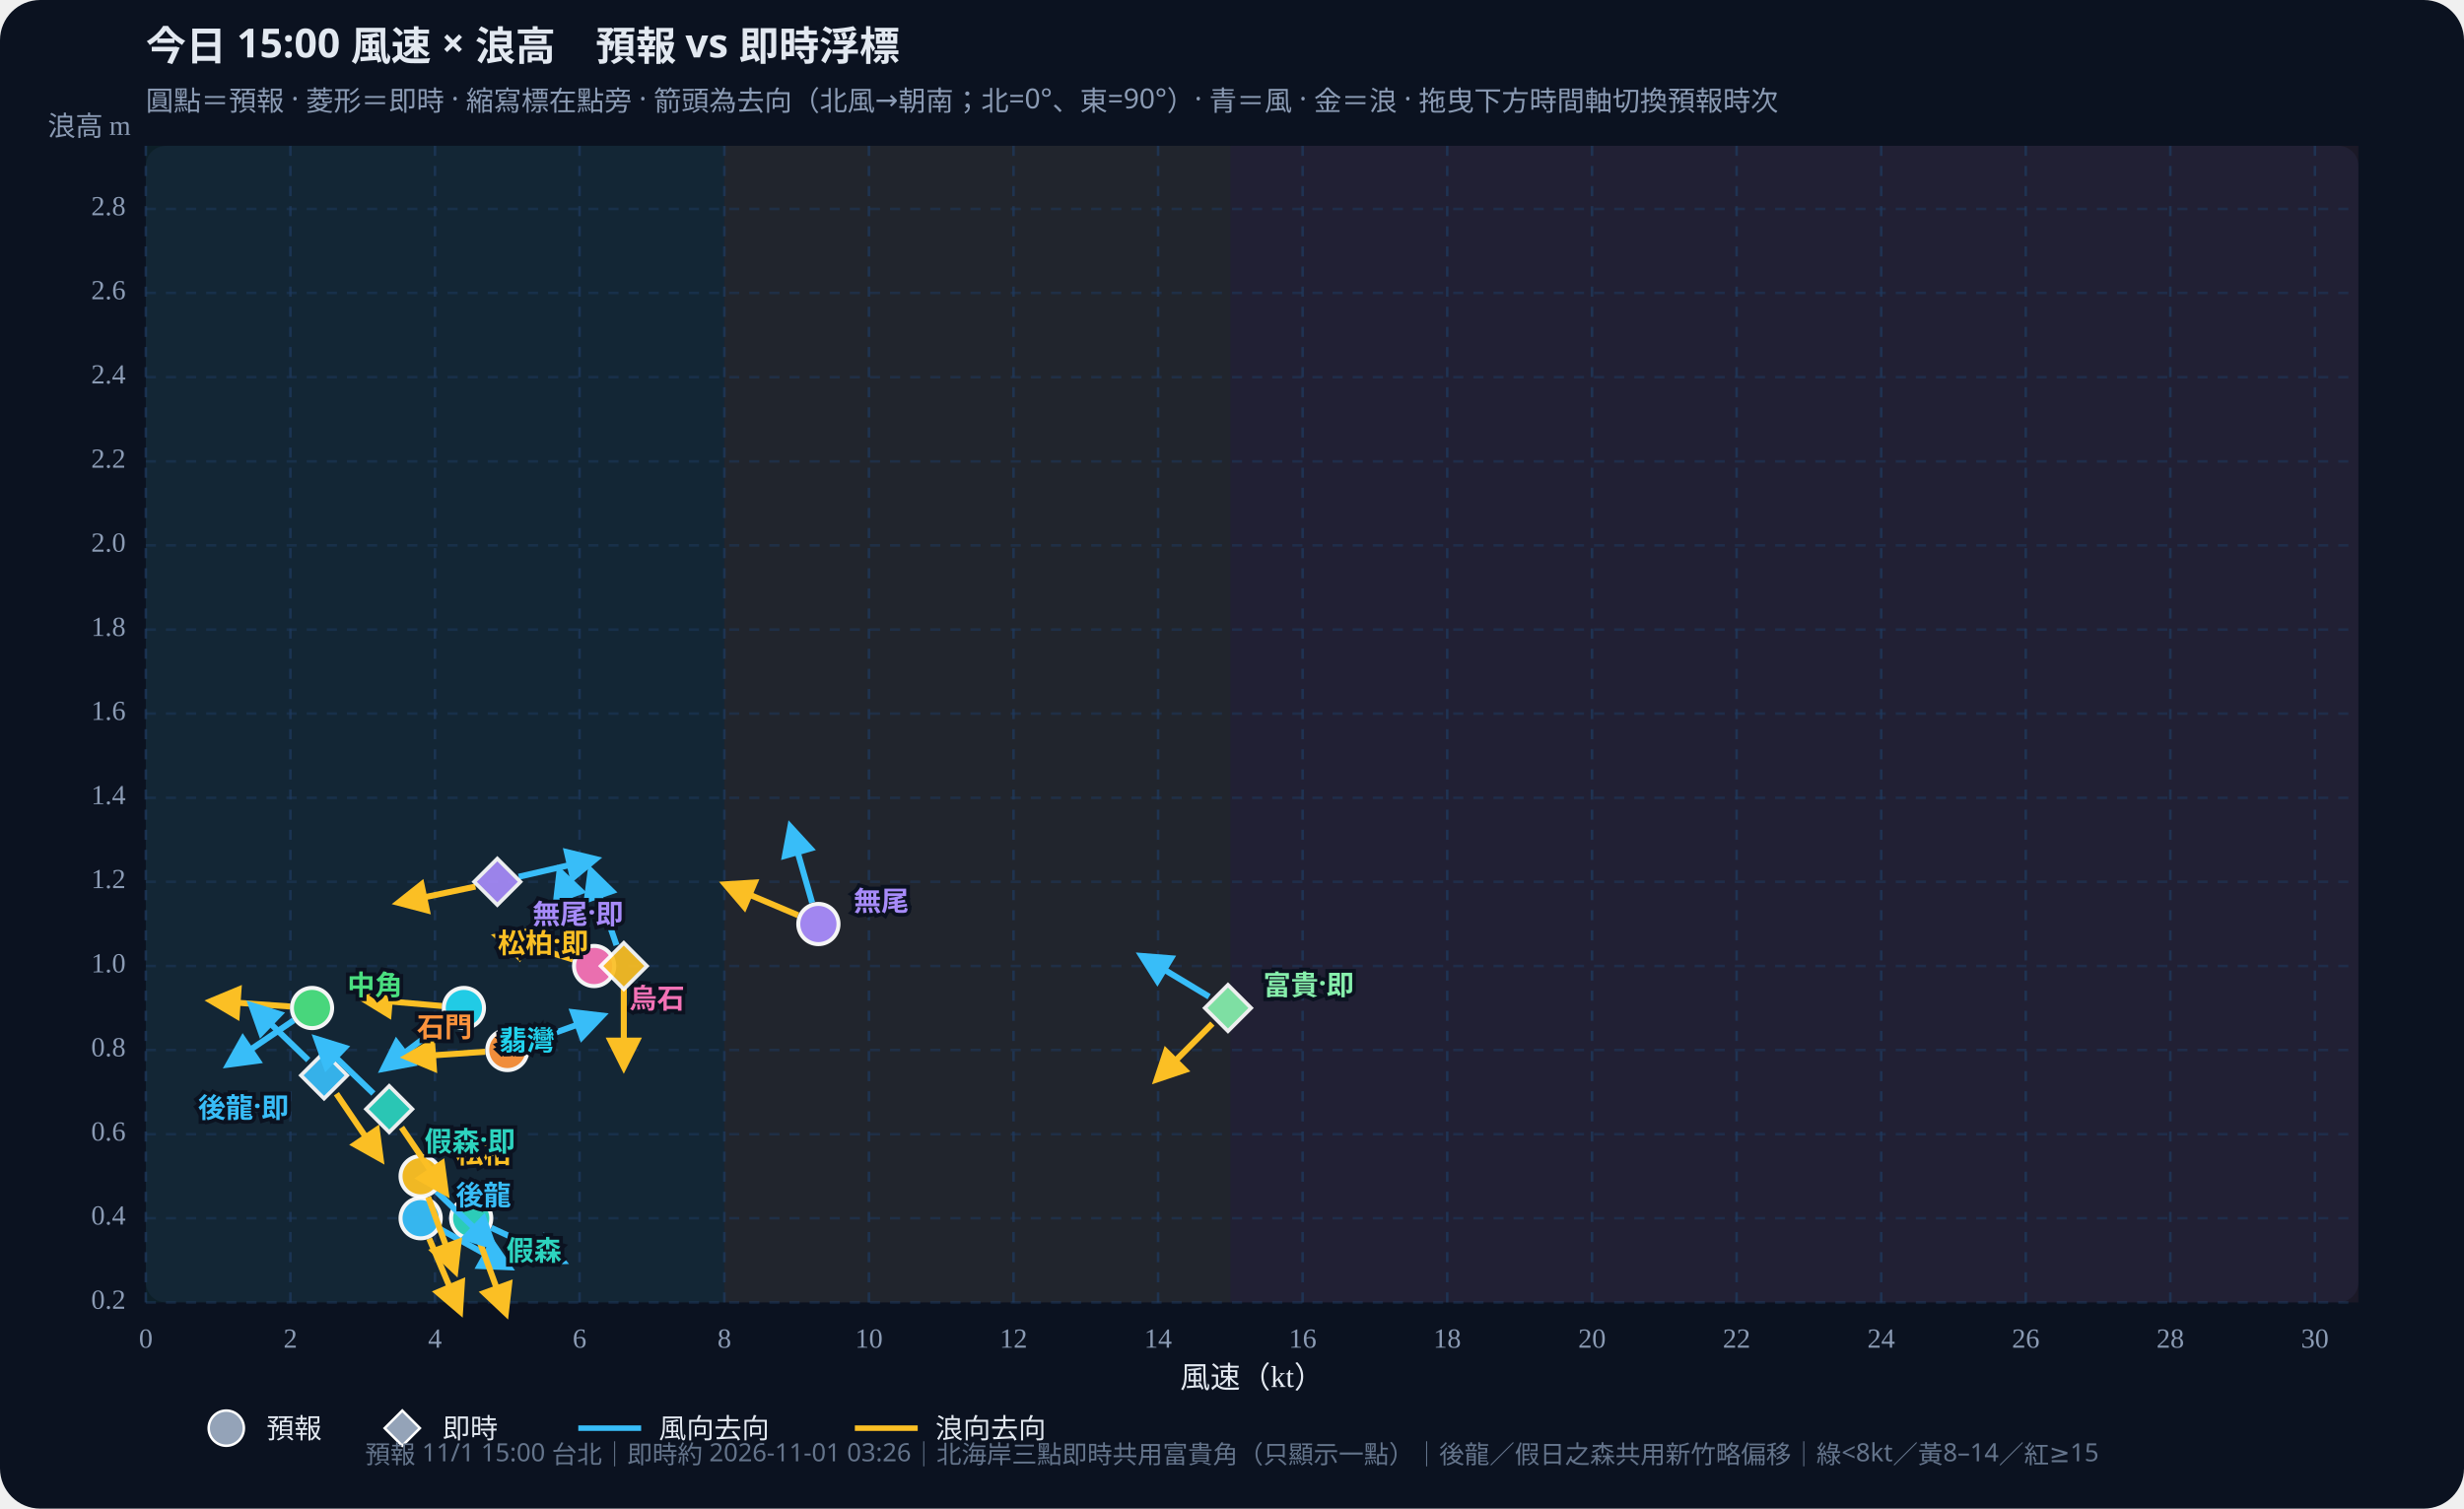
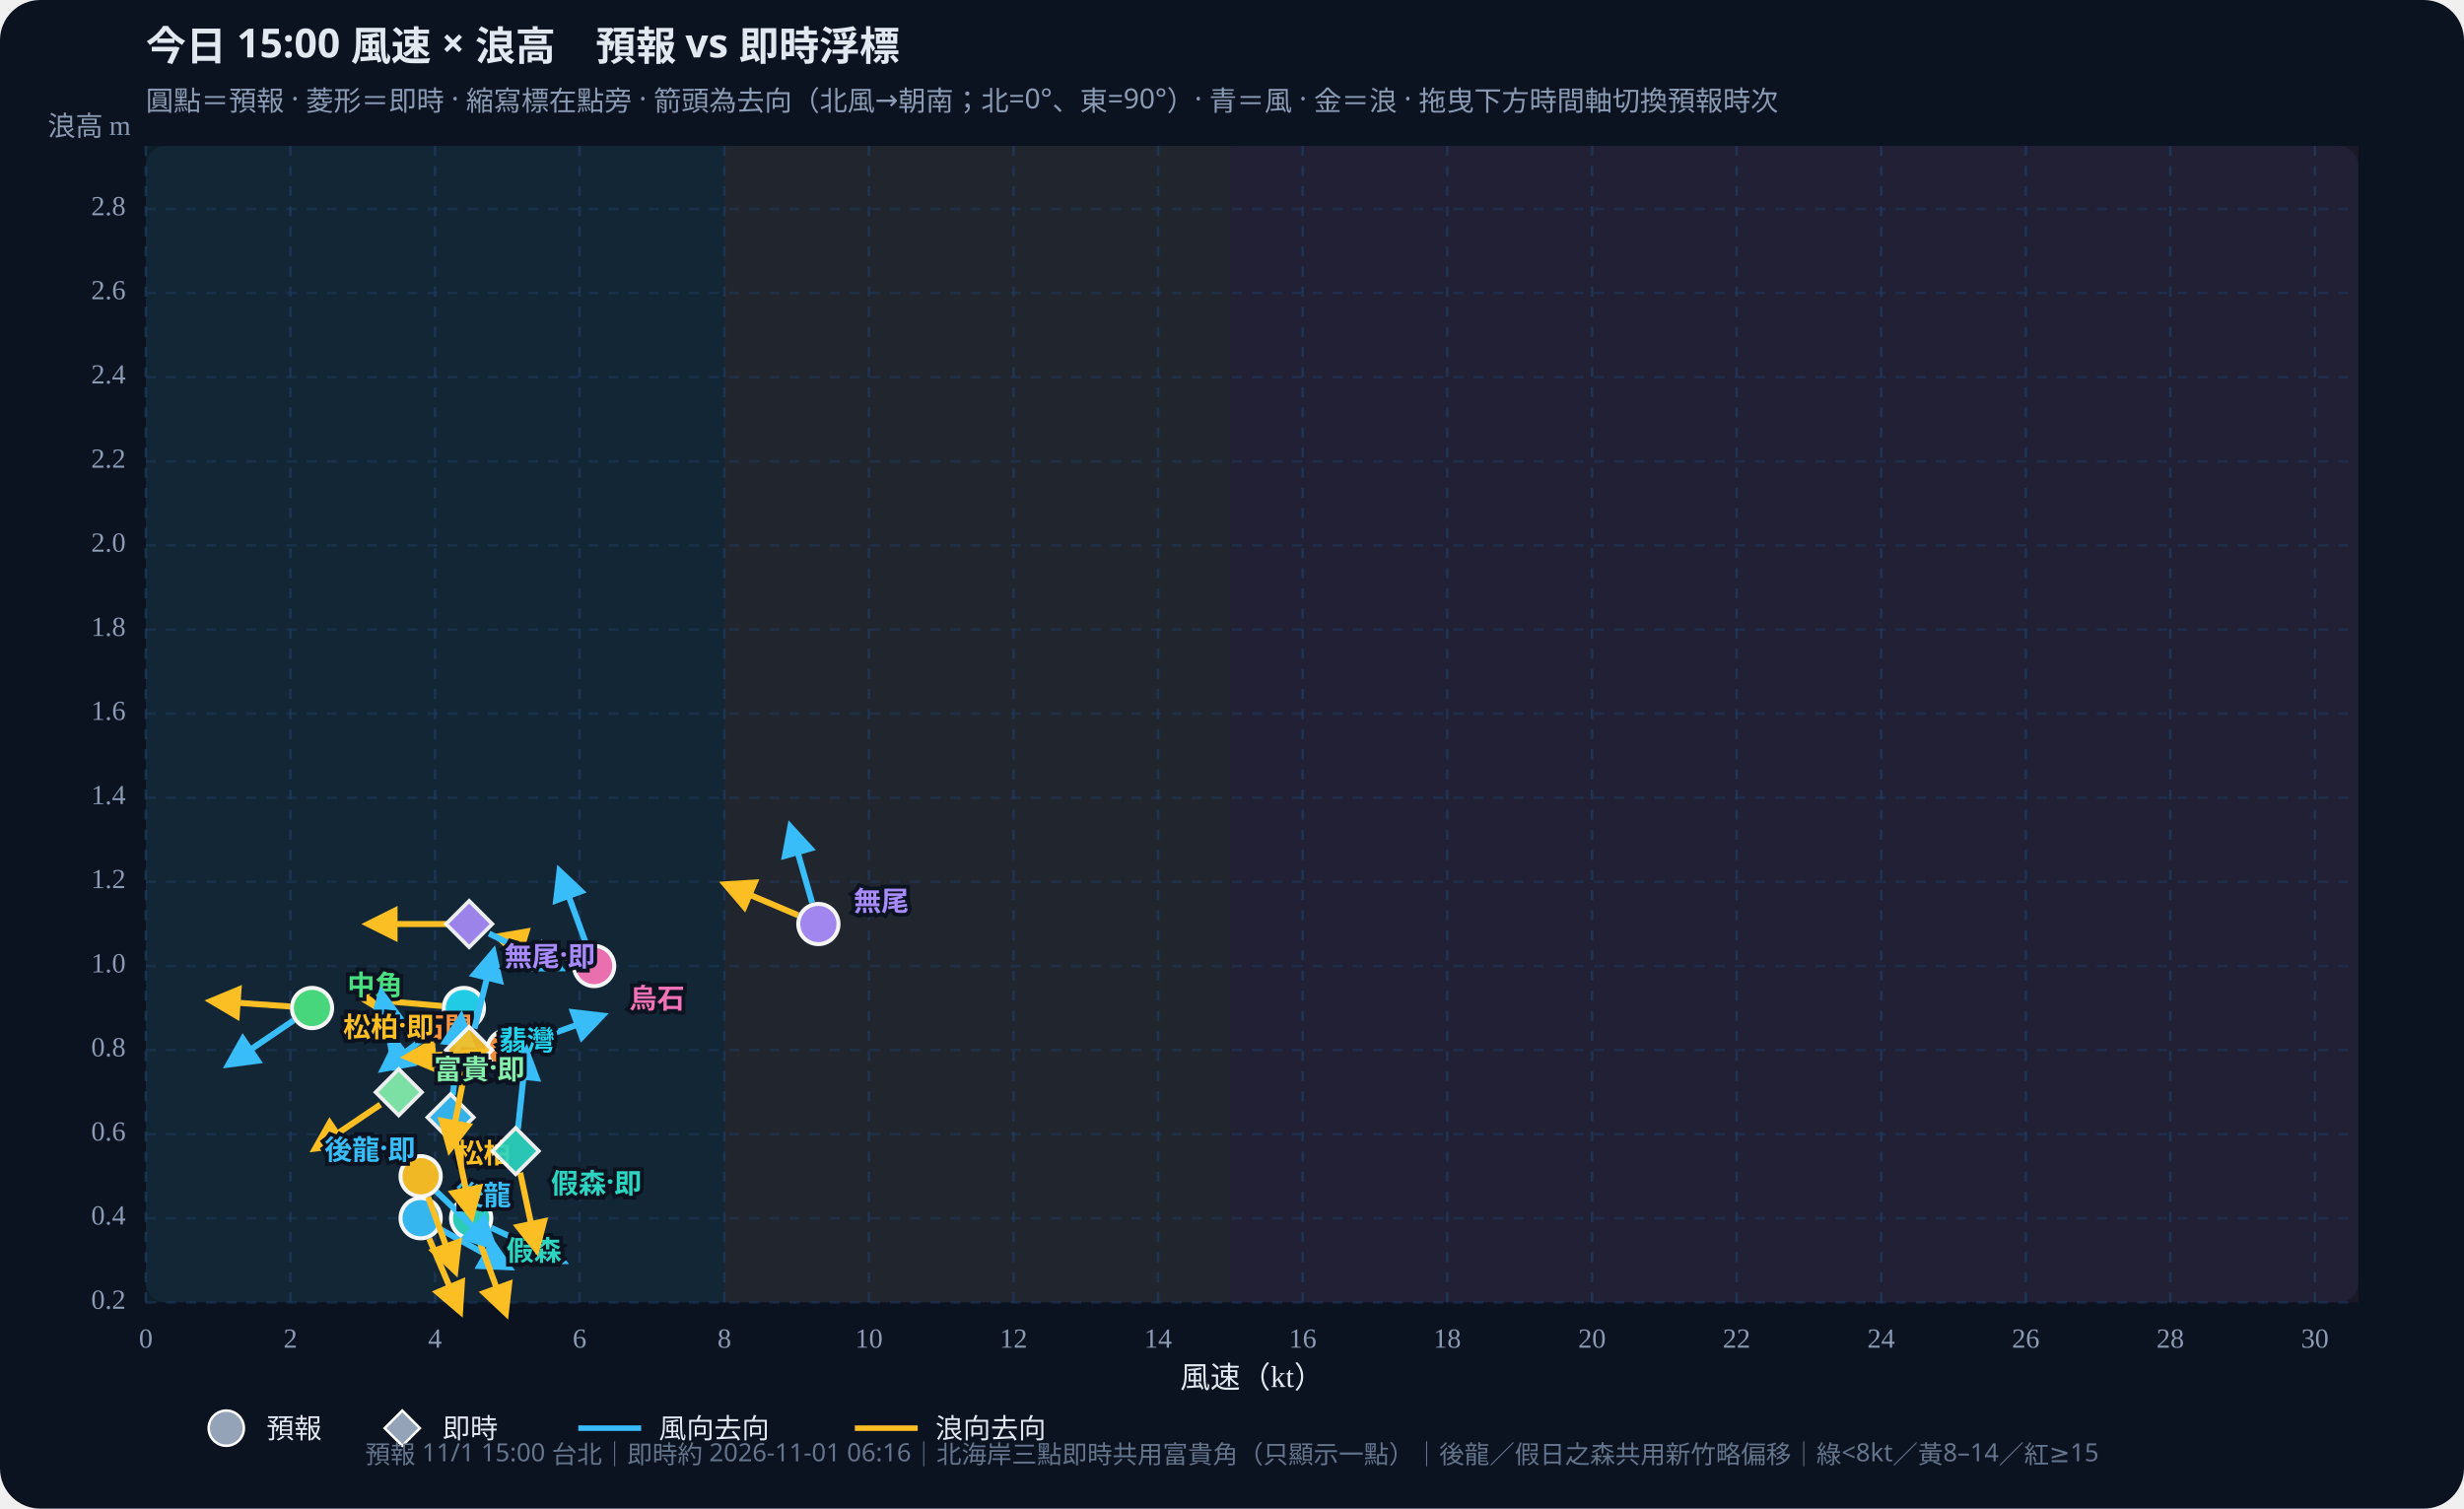
<svg xmlns="http://www.w3.org/2000/svg" id="wws-svg" viewBox="0 0 980 600" role="img" aria-label="風速與浪高散佈圖，可拖曳時間軸切換預報時次" style="width:100%;height:auto;display:block">
  <rect width="980" height="600" fill="#0b1220" rx="16" />
  <rect x="58" y="58" width="880" height="460" fill="#111a2e" rx="8" />
  <rect x="58.0" y="58" width="230.1" height="460" fill="#34d399" opacity="0.07" />
  <rect x="288.1" y="58" width="201.3" height="460" fill="#fbbf24" opacity="0.07" />
  <rect x="489.4" y="58" width="448.6" height="460" fill="#fb7185" opacity="0.07" />
  <defs>
    <marker id="arrow-38bdf8" viewBox="0 0 10 10" refX="8" refY="5" markerWidth="6" markerHeight="6" orient="auto-start-reverse">
      <path d="M0,0 L10,5 L0,10 z" fill="#38bdf8" />
    </marker>
    <marker id="arrow-fbbf24" viewBox="0 0 10 10" refX="8" refY="5" markerWidth="6" markerHeight="6" orient="auto-start-reverse">
      <path d="M0,0 L10,5 L0,10 z" fill="#fbbf24" />
    </marker>
  </defs>
  <text id="wws-title" x="58" y="24" fill="#e2e8f0" font-size="16" font-weight="700" font-family="Noto Sans TC,system-ui,sans-serif">今日 15:00 風速 × 浪高　預報 vs 即時浮標</text>
  <text x="58" y="44" fill="#8b9bb4" font-size="11" font-family="Noto Sans TC,system-ui,sans-serif">圓點＝預報 · 菱形＝即時 · 縮寫標在點旁 · 箭頭為去向（北風→朝南；北=0°、東=90°）· 青＝風 · 金＝浪 · 拖曳下方時間軸切換預報時次</text>
  <line x1="58.0" y1="58" x2="58.0" y2="518" stroke="#1e3a5f" stroke-dasharray="4 4" opacity="0.7" />
  <text x="58.0" y="536" text-anchor="middle" fill="#8b9bb4" font-size="11">0</text>
  <line x1="115.5" y1="58" x2="115.5" y2="518" stroke="#1e3a5f" stroke-dasharray="4 4" opacity="0.7" />
  <text x="115.5" y="536" text-anchor="middle" fill="#8b9bb4" font-size="11">2</text>
  <line x1="173.0" y1="58" x2="173.0" y2="518" stroke="#1e3a5f" stroke-dasharray="4 4" opacity="0.7" />
  <text x="173.0" y="536" text-anchor="middle" fill="#8b9bb4" font-size="11">4</text>
  <line x1="230.5" y1="58" x2="230.5" y2="518" stroke="#1e3a5f" stroke-dasharray="4 4" opacity="0.7" />
  <text x="230.5" y="536" text-anchor="middle" fill="#8b9bb4" font-size="11">6</text>
  <line x1="288.1" y1="58" x2="288.1" y2="518" stroke="#1e3a5f" stroke-dasharray="4 4" opacity="0.7" />
  <text x="288.1" y="536" text-anchor="middle" fill="#8b9bb4" font-size="11">8</text>
  <line x1="345.6" y1="58" x2="345.6" y2="518" stroke="#1e3a5f" stroke-dasharray="4 4" opacity="0.7" />
  <text x="345.6" y="536" text-anchor="middle" fill="#8b9bb4" font-size="11">10</text>
  <line x1="403.1" y1="58" x2="403.1" y2="518" stroke="#1e3a5f" stroke-dasharray="4 4" opacity="0.7" />
  <text x="403.1" y="536" text-anchor="middle" fill="#8b9bb4" font-size="11">12</text>
  <line x1="460.6" y1="58" x2="460.6" y2="518" stroke="#1e3a5f" stroke-dasharray="4 4" opacity="0.7" />
  <text x="460.6" y="536" text-anchor="middle" fill="#8b9bb4" font-size="11">14</text>
  <line x1="518.1" y1="58" x2="518.1" y2="518" stroke="#1e3a5f" stroke-dasharray="4 4" opacity="0.7" />
  <text x="518.1" y="536" text-anchor="middle" fill="#8b9bb4" font-size="11">16</text>
  <line x1="575.6" y1="58" x2="575.6" y2="518" stroke="#1e3a5f" stroke-dasharray="4 4" opacity="0.7" />
  <text x="575.6" y="536" text-anchor="middle" fill="#8b9bb4" font-size="11">18</text>
  <line x1="633.2" y1="58" x2="633.2" y2="518" stroke="#1e3a5f" stroke-dasharray="4 4" opacity="0.7" />
  <text x="633.2" y="536" text-anchor="middle" fill="#8b9bb4" font-size="11">20</text>
  <line x1="690.7" y1="58" x2="690.7" y2="518" stroke="#1e3a5f" stroke-dasharray="4 4" opacity="0.7" />
  <text x="690.7" y="536" text-anchor="middle" fill="#8b9bb4" font-size="11">22</text>
  <line x1="748.2" y1="58" x2="748.2" y2="518" stroke="#1e3a5f" stroke-dasharray="4 4" opacity="0.7" />
  <text x="748.2" y="536" text-anchor="middle" fill="#8b9bb4" font-size="11">24</text>
  <line x1="805.7" y1="58" x2="805.7" y2="518" stroke="#1e3a5f" stroke-dasharray="4 4" opacity="0.7" />
  <text x="805.7" y="536" text-anchor="middle" fill="#8b9bb4" font-size="11">26</text>
  <line x1="863.2" y1="58" x2="863.2" y2="518" stroke="#1e3a5f" stroke-dasharray="4 4" opacity="0.7" />
  <text x="863.2" y="536" text-anchor="middle" fill="#8b9bb4" font-size="11">28</text>
  <line x1="920.7" y1="58" x2="920.7" y2="518" stroke="#1e3a5f" stroke-dasharray="4 4" opacity="0.7" />
  <text x="920.7" y="536" text-anchor="middle" fill="#8b9bb4" font-size="11">30</text>
  <line x1="58" y1="518.0" x2="938" y2="518.0" stroke="#1e3a5f" stroke-dasharray="4 4" opacity="0.5" />
  <text x="50" y="518.0" text-anchor="end" dominant-baseline="middle" fill="#8b9bb4" font-size="11">0.2</text>
  <line x1="58" y1="484.5" x2="938" y2="484.5" stroke="#1e3a5f" stroke-dasharray="4 4" opacity="0.5" />
  <text x="50" y="484.5" text-anchor="end" dominant-baseline="middle" fill="#8b9bb4" font-size="11">0.4</text>
  <line x1="58" y1="451.1" x2="938" y2="451.1" stroke="#1e3a5f" stroke-dasharray="4 4" opacity="0.5" />
  <text x="50" y="451.1" text-anchor="end" dominant-baseline="middle" fill="#8b9bb4" font-size="11">0.6</text>
  <line x1="58" y1="417.6" x2="938" y2="417.6" stroke="#1e3a5f" stroke-dasharray="4 4" opacity="0.5" />
  <text x="50" y="417.6" text-anchor="end" dominant-baseline="middle" fill="#8b9bb4" font-size="11">0.8</text>
  <line x1="58" y1="384.2" x2="938" y2="384.2" stroke="#1e3a5f" stroke-dasharray="4 4" opacity="0.5" />
  <text x="50" y="384.2" text-anchor="end" dominant-baseline="middle" fill="#8b9bb4" font-size="11">1.0</text>
  <line x1="58" y1="350.7" x2="938" y2="350.7" stroke="#1e3a5f" stroke-dasharray="4 4" opacity="0.5" />
  <text x="50" y="350.7" text-anchor="end" dominant-baseline="middle" fill="#8b9bb4" font-size="11">1.2</text>
  <line x1="58" y1="317.3" x2="938" y2="317.3" stroke="#1e3a5f" stroke-dasharray="4 4" opacity="0.5" />
  <text x="50" y="317.3" text-anchor="end" dominant-baseline="middle" fill="#8b9bb4" font-size="11">1.4</text>
  <line x1="58" y1="283.8" x2="938" y2="283.8" stroke="#1e3a5f" stroke-dasharray="4 4" opacity="0.5" />
  <text x="50" y="283.8" text-anchor="end" dominant-baseline="middle" fill="#8b9bb4" font-size="11">1.6</text>
  <line x1="58" y1="250.4" x2="938" y2="250.4" stroke="#1e3a5f" stroke-dasharray="4 4" opacity="0.5" />
  <text x="50" y="250.4" text-anchor="end" dominant-baseline="middle" fill="#8b9bb4" font-size="11">1.8</text>
  <line x1="58" y1="216.9" x2="938" y2="216.9" stroke="#1e3a5f" stroke-dasharray="4 4" opacity="0.5" />
  <text x="50" y="216.9" text-anchor="end" dominant-baseline="middle" fill="#8b9bb4" font-size="11">2.0</text>
  <line x1="58" y1="183.5" x2="938" y2="183.5" stroke="#1e3a5f" stroke-dasharray="4 4" opacity="0.5" />
  <text x="50" y="183.5" text-anchor="end" dominant-baseline="middle" fill="#8b9bb4" font-size="11">2.2</text>
  <line x1="58" y1="150.0" x2="938" y2="150.0" stroke="#1e3a5f" stroke-dasharray="4 4" opacity="0.5" />
  <text x="50" y="150.0" text-anchor="end" dominant-baseline="middle" fill="#8b9bb4" font-size="11">2.4</text>
  <line x1="58" y1="116.5" x2="938" y2="116.5" stroke="#1e3a5f" stroke-dasharray="4 4" opacity="0.5" />
  <text x="50" y="116.5" text-anchor="end" dominant-baseline="middle" fill="#8b9bb4" font-size="11">2.6</text>
  <line x1="58" y1="83.1" x2="938" y2="83.1" stroke="#1e3a5f" stroke-dasharray="4 4" opacity="0.5" />
  <text x="50" y="83.1" text-anchor="end" dominant-baseline="middle" fill="#8b9bb4" font-size="11">2.8</text>
  <text x="498" y="552" text-anchor="middle" fill="#e2e8f0" font-size="12">風速（kt）</text>
  <text x="52" y="54" text-anchor="end" fill="#8b9bb4" font-size="11">浪高 m</text>
  <g id="wws-forecast-layer">
    <line x1="175.0" y1="488.8" x2="202.3" y2="503.9" stroke="#38bdf8" stroke-width="2.4" marker-end="url(#arrow-38bdf8)" />
    <line x1="170.7" y1="492.6" x2="182.9" y2="521.4" stroke="#fbbf24" stroke-width="2.4" marker-end="url(#arrow-fbbf24)" />
    <circle cx="167.3" cy="484.5" r="8.0" fill="#38bdf8" stroke="#fff" stroke-width="1.6" opacity="0.95" />
    <line x1="195.4" y1="488.3" x2="223.7" y2="501.5" stroke="#38bdf8" stroke-width="2.4" marker-end="url(#arrow-38bdf8)" />
    <line x1="190.4" y1="492.8" x2="201.1" y2="522.1" stroke="#fbbf24" stroke-width="2.4" marker-end="url(#arrow-fbbf24)" />
    <circle cx="187.4" cy="484.5" r="8.0" fill="#2dd4bf" stroke="#fff" stroke-width="1.6" opacity="0.95" />
    <line x1="173.6" y1="473.9" x2="196.1" y2="495.6" stroke="#38bdf8" stroke-width="2.4" marker-end="url(#arrow-38bdf8)" />
    <line x1="170.3" y1="476.1" x2="181.0" y2="505.4" stroke="#fbbf24" stroke-width="2.4" marker-end="url(#arrow-fbbf24)" />
    <circle cx="167.3" cy="467.8" r="8.0" fill="#fbbf24" stroke="#fff" stroke-width="1.6" opacity="0.95" />
    <line x1="116.8" y1="405.8" x2="91.0" y2="423.3" stroke="#38bdf8" stroke-width="2.4" marker-end="url(#arrow-38bdf8)" />
    <line x1="115.4" y1="400.3" x2="84.2" y2="398.1" stroke="#fbbf24" stroke-width="2.4" marker-end="url(#arrow-fbbf24)" />
    <circle cx="124.1" cy="400.9" r="8.0" fill="#4ade80" stroke="#fff" stroke-width="1.6" opacity="0.95" />
    <line x1="177.5" y1="406.2" x2="152.6" y2="425.0" stroke="#38bdf8" stroke-width="2.4" marker-end="url(#arrow-38bdf8)" />
    <line x1="175.8" y1="400.1" x2="144.7" y2="397.4" stroke="#fbbf24" stroke-width="2.4" marker-end="url(#arrow-fbbf24)" />
    <circle cx="184.5" cy="400.9" r="8.0" fill="#22d3ee" stroke="#fff" stroke-width="1.6" opacity="0.95" />
    <line x1="210.1" y1="414.6" x2="239.4" y2="404.0" stroke="#38bdf8" stroke-width="2.4" marker-end="url(#arrow-38bdf8)" />
    <line x1="193.0" y1="418.3" x2="161.9" y2="420.4" stroke="#fbbf24" stroke-width="2.4" marker-end="url(#arrow-fbbf24)" />
    <circle cx="201.8" cy="417.6" r="8.0" fill="#fb923c" stroke="#fff" stroke-width="1.6" opacity="0.95" />
    <line x1="323.0" y1="359.0" x2="314.4" y2="329.0" stroke="#38bdf8" stroke-width="2.4" marker-end="url(#arrow-38bdf8)" />
    <line x1="317.4" y1="364.0" x2="288.6" y2="351.8" stroke="#fbbf24" stroke-width="2.4" marker-end="url(#arrow-fbbf24)" />
    <circle cx="325.5" cy="367.5" r="8.0" fill="#a78bfa" stroke="#fff" stroke-width="1.6" opacity="0.95" />
    <line x1="233.3" y1="375.9" x2="222.6" y2="346.6" stroke="#38bdf8" stroke-width="2.4" marker-end="url(#arrow-38bdf8)" />
    <line x1="227.9" y1="381.6" x2="198.0" y2="372.5" stroke="#fbbf24" stroke-width="2.4" marker-end="url(#arrow-fbbf24)" />
    <circle cx="236.3" cy="384.2" r="8.0" fill="#f472b6" stroke="#fff" stroke-width="1.6" opacity="0.95" />
    <text x="181.3" y="474.5" text-anchor="start" dominant-baseline="central" fill="#38bdf8" font-size="11" font-weight="700" font-family="Noto Sans TC,system-ui,sans-serif" stroke="#0b1220" stroke-width="3" paint-order="stroke">後龍</text>
    <text x="201.4" y="496.5" text-anchor="start" dominant-baseline="central" fill="#2dd4bf" font-size="11" font-weight="700" font-family="Noto Sans TC,system-ui,sans-serif" stroke="#0b1220" stroke-width="3" paint-order="stroke">假森</text>
    <text x="181.3" y="457.8" text-anchor="start" dominant-baseline="central" fill="#fbbf24" font-size="11" font-weight="700" font-family="Noto Sans TC,system-ui,sans-serif" stroke="#0b1220" stroke-width="3" paint-order="stroke">松柏</text>
    <text x="138.1" y="390.9" text-anchor="start" dominant-baseline="central" fill="#4ade80" font-size="11" font-weight="700" font-family="Noto Sans TC,system-ui,sans-serif" stroke="#0b1220" stroke-width="3" paint-order="stroke">中角</text>
    <text x="198.5" y="412.9" text-anchor="start" dominant-baseline="central" fill="#22d3ee" font-size="11" font-weight="700" font-family="Noto Sans TC,system-ui,sans-serif" stroke="#0b1220" stroke-width="3" paint-order="stroke">翡灣</text>
    <text x="187.8" y="407.6" text-anchor="end" dominant-baseline="central" fill="#fb923c" font-size="11" font-weight="700" font-family="Noto Sans TC,system-ui,sans-serif" stroke="#0b1220" stroke-width="3" paint-order="stroke">石門</text>
    <text x="339.5" y="357.5" text-anchor="start" dominant-baseline="central" fill="#a78bfa" font-size="11" font-weight="700" font-family="Noto Sans TC,system-ui,sans-serif" stroke="#0b1220" stroke-width="3" paint-order="stroke">無尾</text>
    <text x="250.3" y="396.2" text-anchor="start" dominant-baseline="central" fill="#f472b6" font-size="11" font-weight="700" font-family="Noto Sans TC,system-ui,sans-serif" stroke="#0b1220" stroke-width="3" paint-order="stroke">烏石</text>
  </g>
  <g id="wws-live-layer">
-     <line x1="122.6" y1="421.6" x2="100.1" y2="399.9" stroke="#38bdf8" stroke-width="2.4" marker-end="url(#arrow-38bdf8)" />
-     <line x1="133.8" y1="435.0" x2="151.3" y2="460.8" stroke="#fbbf24" stroke-width="2.4" marker-end="url(#arrow-fbbf24)" />
-     <polygon points="128.9,418.5 138.1,427.7 128.9,436.9 119.7,427.7" fill="#38bdf8" stroke="#fff" stroke-width="1.5" opacity="0.92" />
-     <line x1="148.5" y1="434.9" x2="126.0" y2="413.3" stroke="#38bdf8" stroke-width="2.4" marker-end="url(#arrow-38bdf8)" />
-     <line x1="159.7" y1="448.4" x2="177.2" y2="474.2" stroke="#fbbf24" stroke-width="2.4" marker-end="url(#arrow-fbbf24)" />
-     <polygon points="154.8,431.9 164.0,441.1 154.8,450.3 145.6,441.1" fill="#2dd4bf" stroke="#fff" stroke-width="1.5" opacity="0.92" />
-     <line x1="245.2" y1="375.9" x2="235.0" y2="346.4" stroke="#38bdf8" stroke-width="2.4" marker-end="url(#arrow-38bdf8)" />
-     <line x1="248.1" y1="393.0" x2="248.1" y2="424.2" stroke="#fbbf24" stroke-width="2.4" marker-end="url(#arrow-fbbf24)" />
-     <polygon points="248.1,375.0 257.3,384.2 248.1,393.4 238.9,384.2" fill="#fbbf24" stroke="#fff" stroke-width="1.5" opacity="0.92" />
-     <line x1="480.9" y1="396.4" x2="454.2" y2="380.3" stroke="#38bdf8" stroke-width="2.4" marker-end="url(#arrow-38bdf8)" />
-     <line x1="482.2" y1="407.1" x2="460.2" y2="429.2" stroke="#fbbf24" stroke-width="2.4" marker-end="url(#arrow-fbbf24)" />
-     <polygon points="488.4,391.7 497.6,400.9 488.4,410.1 479.2,400.9" fill="#86efac" stroke="#fff" stroke-width="1.5" opacity="0.92" />
-     <line x1="206.3" y1="348.7" x2="236.7" y2="341.7" stroke="#38bdf8" stroke-width="2.4" marker-end="url(#arrow-38bdf8)" />
-     <line x1="189.1" y1="352.6" x2="158.6" y2="359.0" stroke="#fbbf24" stroke-width="2.4" marker-end="url(#arrow-fbbf24)" />
-     <polygon points="197.8,341.5 207.0,350.7 197.8,359.9 188.6,350.7" fill="#a78bfa" stroke="#fff" stroke-width="1.5" opacity="0.92" />
-     <text x="114.9" y="439.7" text-anchor="end" dominant-baseline="central" fill="#38bdf8" font-size="11" font-weight="700" font-family="Noto Sans TC,system-ui,sans-serif" stroke="#0b1220" stroke-width="3" paint-order="stroke">後龍·即</text>
-     <text x="168.8" y="453.1" text-anchor="start" dominant-baseline="central" fill="#2dd4bf" font-size="11" font-weight="700" font-family="Noto Sans TC,system-ui,sans-serif" stroke="#0b1220" stroke-width="3" paint-order="stroke">假森·即</text>
-     <text x="234.1" y="374.2" text-anchor="end" dominant-baseline="central" fill="#fbbf24" font-size="11" font-weight="700" font-family="Noto Sans TC,system-ui,sans-serif" stroke="#0b1220" stroke-width="3" paint-order="stroke">松柏·即</text>
-     <text x="502.4" y="390.9" text-anchor="start" dominant-baseline="central" fill="#86efac" font-size="11" font-weight="700" font-family="Noto Sans TC,system-ui,sans-serif" stroke="#0b1220" stroke-width="3" paint-order="stroke">富貴·即</text>
-     <text x="211.8" y="362.7" text-anchor="start" dominant-baseline="central" fill="#a78bfa" font-size="11" font-weight="700" font-family="Noto Sans TC,system-ui,sans-serif" stroke="#0b1220" stroke-width="3" paint-order="stroke">無尾·即</text>
+     <line x1="180.1" y1="435.6" x2="183.4" y2="404.6" stroke="#38bdf8" stroke-width="2.4" marker-end="url(#arrow-38bdf8)" />
+     <line x1="181.1" y1="453.0" x2="187.5" y2="483.5" stroke="#fbbf24" stroke-width="2.4" marker-end="url(#arrow-fbbf24)" />
+     <polygon points="179.2,435.2 188.4,444.4 179.2,453.6 170.0,444.4" fill="#38bdf8" stroke="#fff" stroke-width="1.5" opacity="0.92" />
+     <line x1="206.0" y1="449.0" x2="209.3" y2="418.0" stroke="#38bdf8" stroke-width="2.4" marker-end="url(#arrow-38bdf8)" />
+     <line x1="206.9" y1="466.4" x2="213.4" y2="496.9" stroke="#fbbf24" stroke-width="2.4" marker-end="url(#arrow-fbbf24)" />
+     <polygon points="205.1,448.6 214.3,457.8 205.1,467.0 195.9,457.8" fill="#2dd4bf" stroke="#fff" stroke-width="1.5" opacity="0.92" />
+     <line x1="188.7" y1="409.1" x2="196.2" y2="378.8" stroke="#38bdf8" stroke-width="2.4" marker-end="url(#arrow-38bdf8)" />
+     <line x1="184.9" y1="426.3" x2="178.9" y2="456.9" stroke="#fbbf24" stroke-width="2.4" marker-end="url(#arrow-fbbf24)" />
+     <polygon points="186.6,408.4 195.8,417.6 186.6,426.8 177.4,417.6" fill="#fbbf24" stroke="#fff" stroke-width="1.5" opacity="0.92" />
+     <line x1="157.1" y1="425.7" x2="151.7" y2="395.0" stroke="#38bdf8" stroke-width="2.4" marker-end="url(#arrow-38bdf8)" />
+     <line x1="151.3" y1="439.3" x2="125.5" y2="456.7" stroke="#fbbf24" stroke-width="2.4" marker-end="url(#arrow-fbbf24)" />
+     <polygon points="158.6,425.2 167.8,434.4 158.6,443.6 149.4,434.4" fill="#86efac" stroke="#fff" stroke-width="1.5" opacity="0.92" />
+     <line x1="194.5" y1="371.3" x2="222.5" y2="385.0" stroke="#38bdf8" stroke-width="2.4" marker-end="url(#arrow-38bdf8)" />
+     <line x1="177.8" y1="367.5" x2="146.6" y2="367.5" stroke="#fbbf24" stroke-width="2.4" marker-end="url(#arrow-fbbf24)" />
+     <polygon points="186.6,358.3 195.8,367.5 186.6,376.7 177.4,367.5" fill="#a78bfa" stroke="#fff" stroke-width="1.5" opacity="0.92" />
+     <text x="165.2" y="456.4" text-anchor="end" dominant-baseline="central" fill="#38bdf8" font-size="11" font-weight="700" font-family="Noto Sans TC,system-ui,sans-serif" stroke="#0b1220" stroke-width="3" paint-order="stroke">後龍·即</text>
+     <text x="219.1" y="469.8" text-anchor="start" dominant-baseline="central" fill="#2dd4bf" font-size="11" font-weight="700" font-family="Noto Sans TC,system-ui,sans-serif" stroke="#0b1220" stroke-width="3" paint-order="stroke">假森·即</text>
+     <text x="172.6" y="407.6" text-anchor="end" dominant-baseline="central" fill="#fbbf24" font-size="11" font-weight="700" font-family="Noto Sans TC,system-ui,sans-serif" stroke="#0b1220" stroke-width="3" paint-order="stroke">松柏·即</text>
+     <text x="172.6" y="424.4" text-anchor="start" dominant-baseline="central" fill="#86efac" font-size="11" font-weight="700" font-family="Noto Sans TC,system-ui,sans-serif" stroke="#0b1220" stroke-width="3" paint-order="stroke">富貴·即</text>
+     <text x="200.6" y="379.5" text-anchor="start" dominant-baseline="central" fill="#a78bfa" font-size="11" font-weight="700" font-family="Noto Sans TC,system-ui,sans-serif" stroke="#0b1220" stroke-width="3" paint-order="stroke">無尾·即</text>
  </g>
  <circle cx="90" cy="568" r="7" fill="#94a3b8" stroke="#fff" />
  <text x="106" y="572" fill="#e2e8f0" font-size="11" font-family="Noto Sans TC,system-ui,sans-serif">預報</text>
  <polygon points="160,561 167,568 160,575 153,568" fill="#94a3b8" stroke="#fff" />
  <text x="176" y="572" fill="#e2e8f0" font-size="11" font-family="Noto Sans TC,system-ui,sans-serif">即時</text>
  <line x1="230" y1="568" x2="255" y2="568" stroke="#38bdf8" stroke-width="2.2" />
  <text x="262" y="572" fill="#e2e8f0" font-size="11" font-family="Noto Sans TC,system-ui,sans-serif">風向去向</text>
  <line x1="340" y1="568" x2="365" y2="568" stroke="#fbbf24" stroke-width="2.2" />
  <text x="372" y="572" fill="#e2e8f0" font-size="11" font-family="Noto Sans TC,system-ui,sans-serif">浪向去向</text>
-   <text id="wws-foot" x="490" y="582" text-anchor="middle" fill="#64748b" font-size="10" font-family="Noto Sans TC,system-ui,sans-serif">預報 11/1 15:00 台北｜即時約 2026-11-01 03:26｜北海岸三點即時共用富貴角（只顯示一點）｜後龍／假日之森共用新竹略偏移｜綠&lt;8kt／黃8–14／紅≥15</text>
+   <text id="wws-foot" x="490" y="582" text-anchor="middle" fill="#64748b" font-size="10" font-family="Noto Sans TC,system-ui,sans-serif">預報 11/1 15:00 台北｜即時約 2026-11-01 06:16｜北海岸三點即時共用富貴角（只顯示一點）｜後龍／假日之森共用新竹略偏移｜綠&lt;8kt／黃8–14／紅≥15</text>
</svg>
